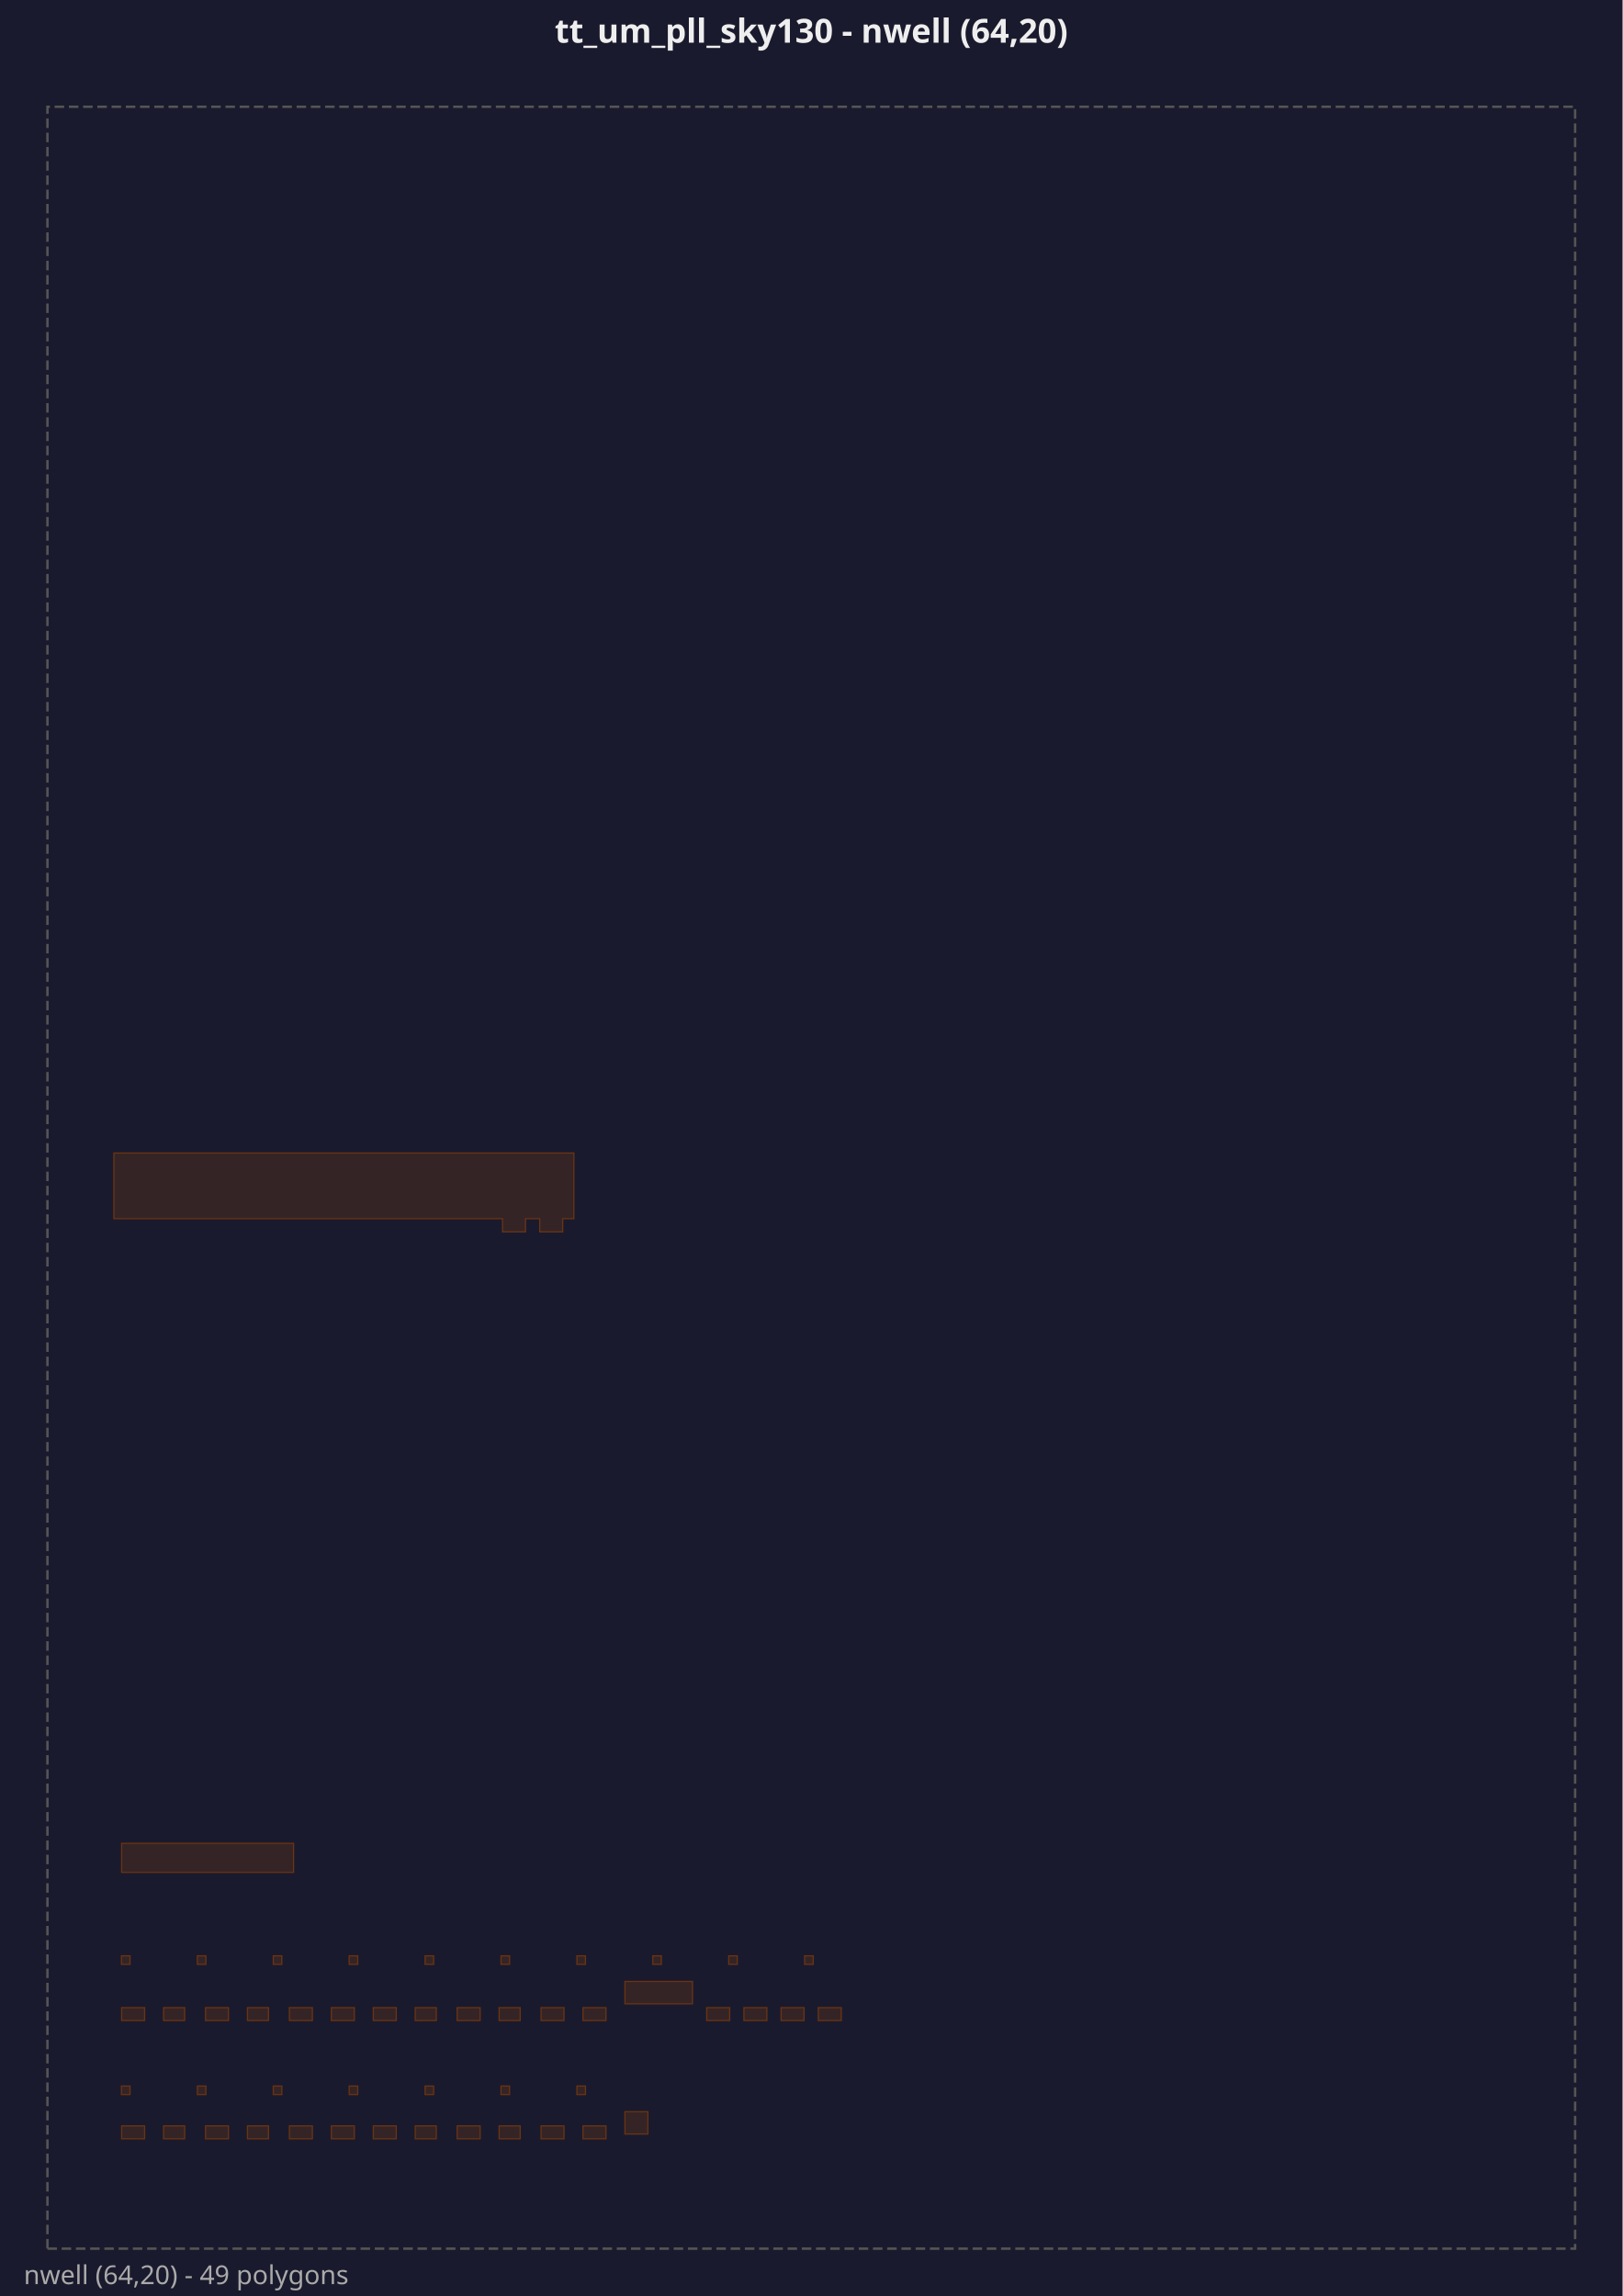
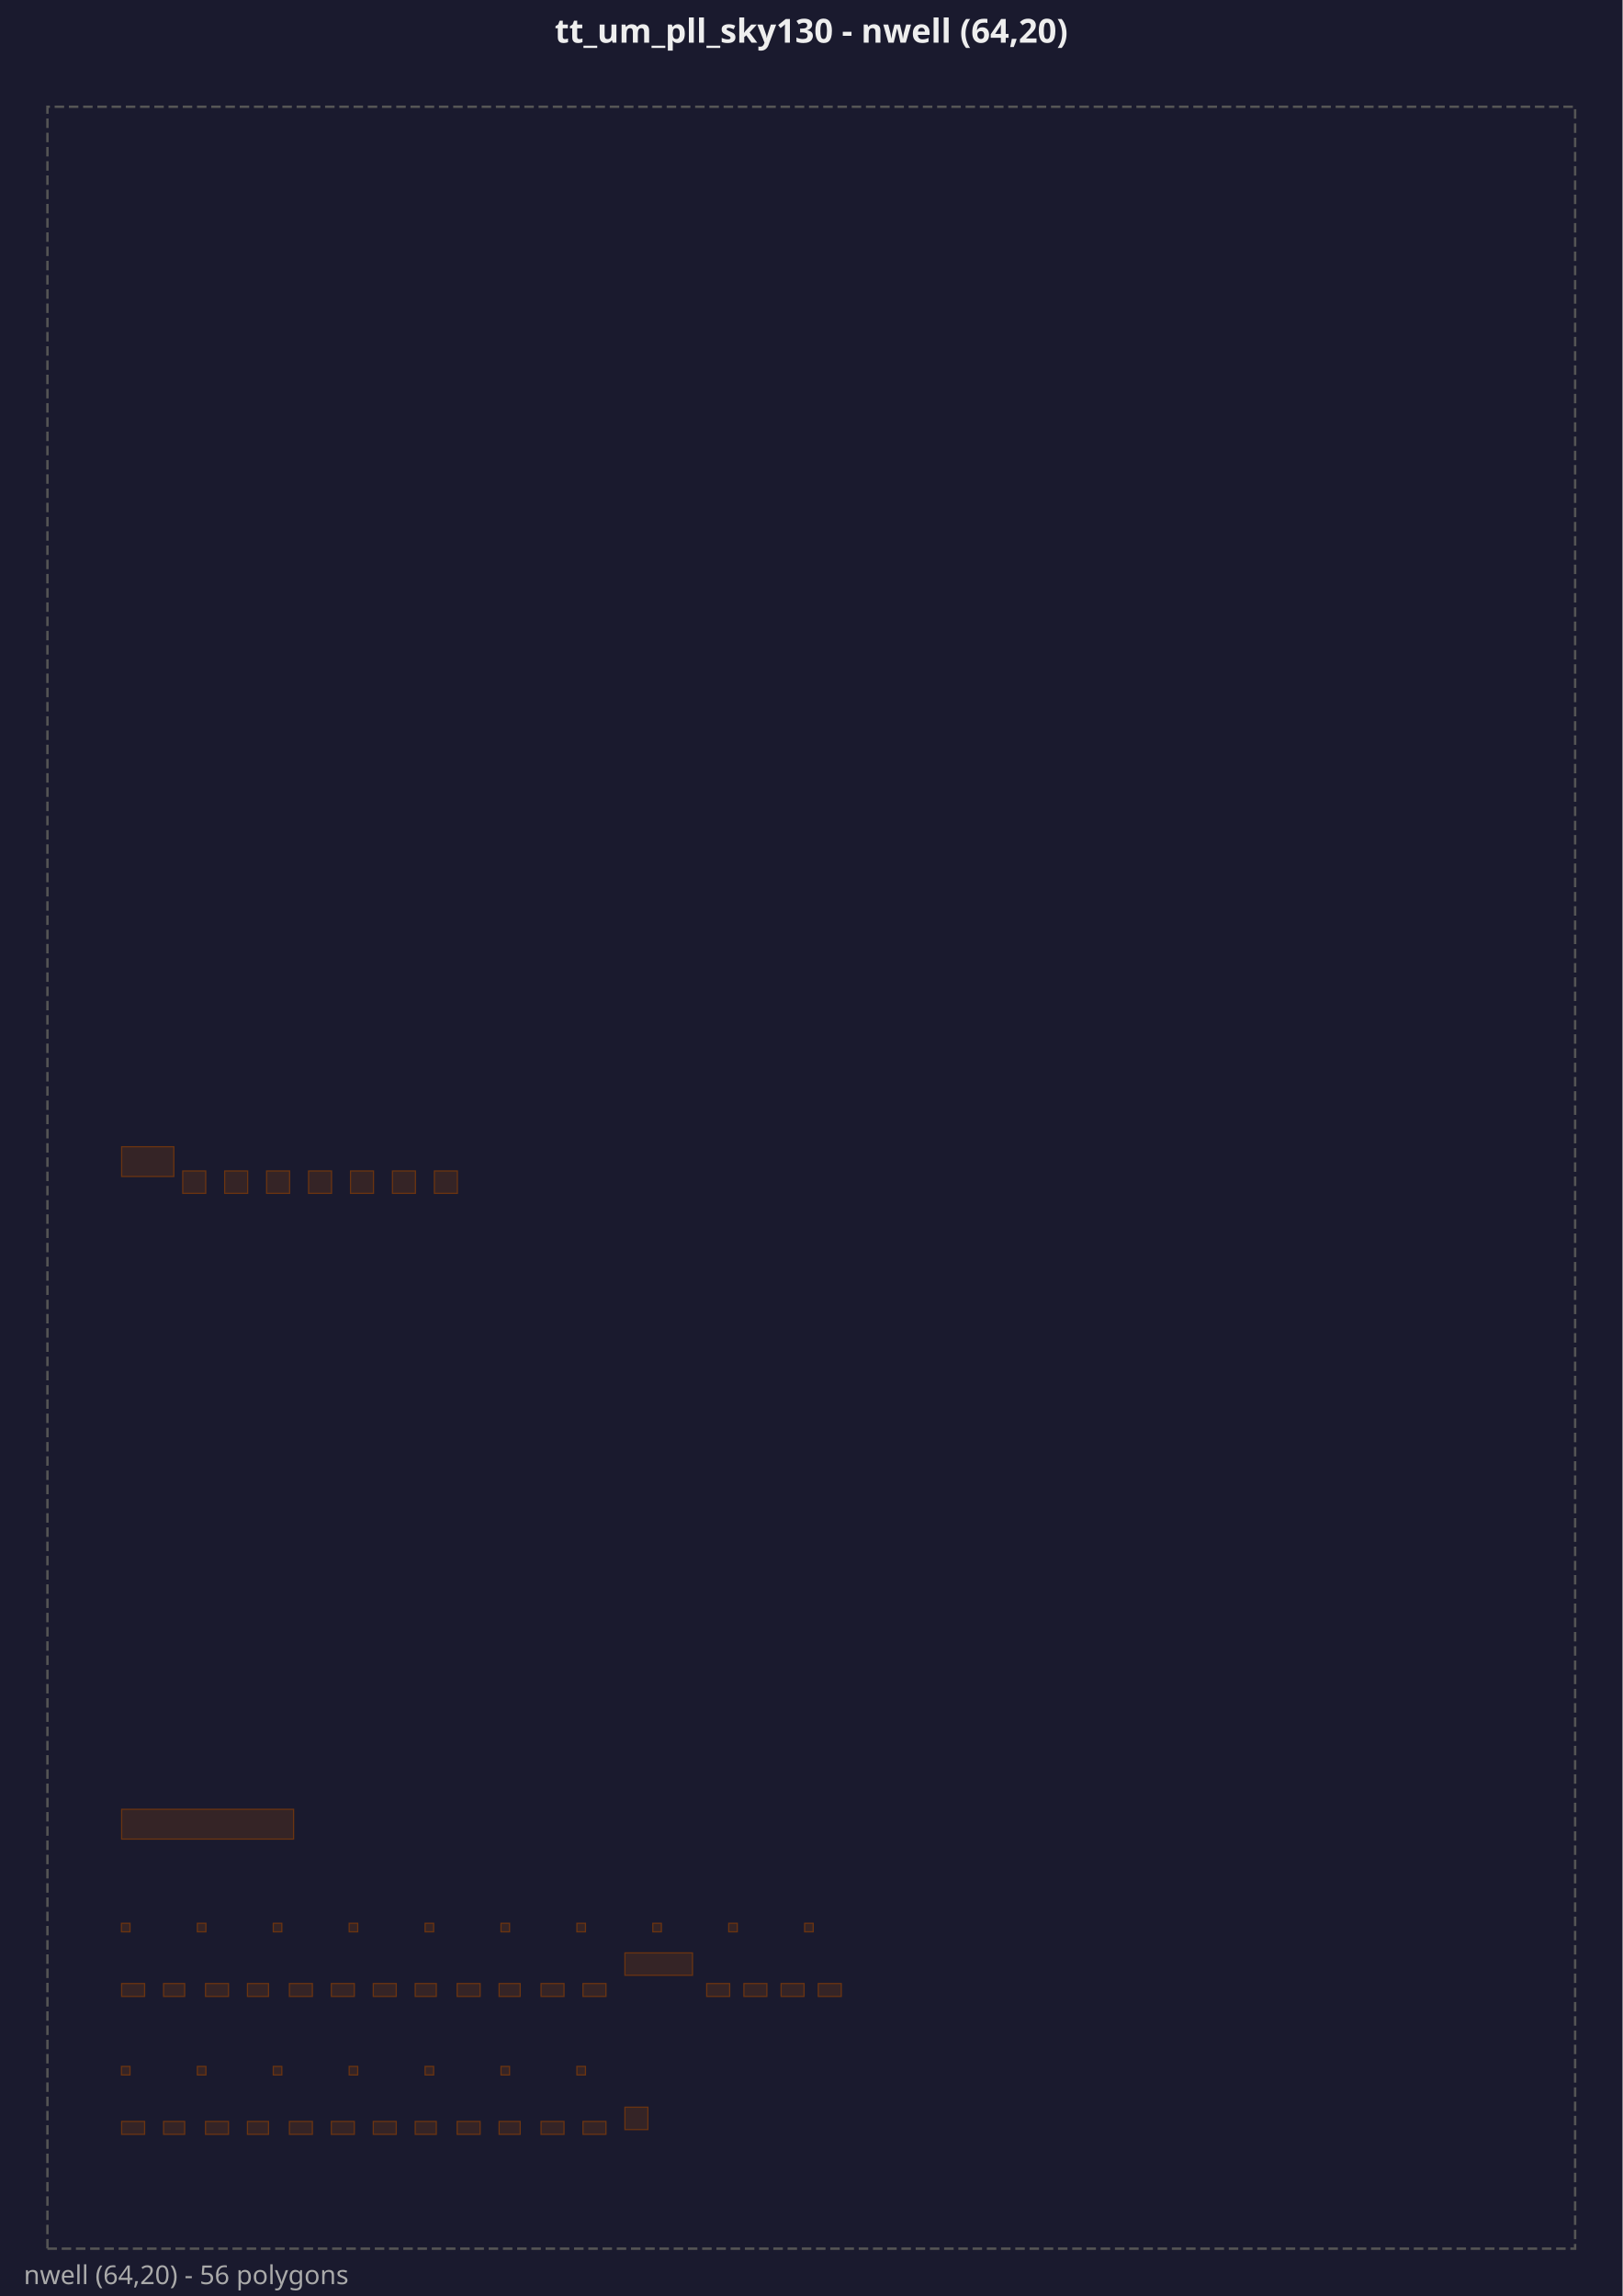
<svg xmlns="http://www.w3.org/2000/svg" width="684.0" height="968.0" viewBox="0 0 684.0 968.0">
  <rect width="100%" height="100%" fill="#1a1a2e" />
  <text x="342.0" y="18" font-family="sans-serif" font-size="14" fill="#eee" text-anchor="middle" font-weight="bold">tt_um_pll_sky130 - nwell (64,20)</text>
  <g transform="translate(0, 25)">
    <path d="M 20.00,923.04 L 664.00,923.04 L 664.00,20.00 L 20.00,20.00 Z" fill="none" stroke="#555555" stroke-width="1" stroke-dasharray="4,2" />
-     <path d="M 237.20,488.80 L 241.92,488.80 L 241.92,461.12 L 48.00,461.12 L 48.00,488.80 L 211.84,488.80 L 211.84,494.36 L 221.52,494.36 L 221.52,488.80 L 227.52,488.80 L 227.52,494.36 L 237.20,494.36 Z M 123.76,752.16 L 51.28,752.16 L 51.28,764.40 L 123.76,764.40 Z M 86.80,799.58 L 83.20,799.58 L 83.20,803.18 L 86.80,803.18 Z M 214.80,799.58 L 211.20,799.58 L 211.20,803.18 L 214.80,803.18 Z M 246.80,799.58 L 243.20,799.58 L 243.20,803.18 L 246.80,803.18 Z M 278.80,799.58 L 275.20,799.58 L 275.20,803.18 L 278.80,803.18 Z M 310.80,799.58 L 307.20,799.58 L 307.20,803.18 L 310.80,803.18 Z M 342.80,799.58 L 339.20,799.58 L 339.20,803.18 L 342.80,803.18 Z M 182.80,799.58 L 179.20,799.58 L 179.20,803.18 L 182.80,803.18 Z M 150.80,799.58 L 147.20,799.58 L 147.20,803.18 L 150.80,803.18 Z M 118.80,799.58 L 115.20,799.58 L 115.20,803.18 L 118.80,803.18 Z M 54.80,799.58 L 51.20,799.58 L 51.20,803.18 L 54.80,803.18 Z M 263.44,819.82 L 291.92,819.82 L 291.92,810.38 L 263.44,810.38 Z M 344.96,826.86 L 354.64,826.86 L 354.64,821.42 L 344.96,821.42 Z M 104.32,826.86 L 113.20,826.86 L 113.20,821.42 L 104.32,821.42 Z M 68.96,826.86 L 77.84,826.86 L 77.84,821.42 L 68.96,821.42 Z M 338.96,821.42 L 329.28,821.42 L 329.28,826.86 L 338.96,826.86 Z M 323.28,821.42 L 313.60,821.42 L 313.60,826.86 L 323.28,826.86 Z M 307.60,821.42 L 297.92,821.42 L 297.92,826.86 L 307.60,826.86 Z M 255.44,821.42 L 245.76,821.42 L 245.76,826.86 L 255.44,826.86 Z M 237.76,821.42 L 228.08,821.42 L 228.08,826.86 L 237.76,826.86 Z M 219.28,821.42 L 210.40,821.42 L 210.40,826.86 L 219.28,826.86 Z M 202.40,821.42 L 192.72,821.42 L 192.72,826.86 L 202.40,826.86 Z M 167.04,821.42 L 157.36,821.42 L 157.36,826.86 L 167.04,826.86 Z M 51.28,826.86 L 60.96,826.86 L 60.96,821.42 L 51.28,821.42 Z M 86.64,826.86 L 96.32,826.86 L 96.32,821.42 L 86.64,821.42 Z M 122.00,826.86 L 131.68,826.86 L 131.68,821.42 L 122.00,821.42 Z M 139.68,826.86 L 149.36,826.86 L 149.36,821.42 L 139.68,821.42 Z M 175.04,826.86 L 183.92,826.86 L 183.92,821.42 L 175.04,821.42 Z M 54.80,854.48 L 51.20,854.48 L 51.20,858.08 L 54.80,858.08 Z M 86.80,854.48 L 83.20,854.48 L 83.20,858.08 L 86.80,858.08 Z M 118.80,854.48 L 115.20,854.48 L 115.20,858.08 L 118.80,858.08 Z M 150.80,854.48 L 147.20,854.48 L 147.20,858.08 L 150.80,858.08 Z M 182.80,854.48 L 179.20,854.48 L 179.20,858.08 L 182.80,858.08 Z M 214.80,854.48 L 211.20,854.48 L 211.20,858.08 L 214.80,858.08 Z M 246.80,854.48 L 243.20,854.48 L 243.20,858.08 L 246.80,858.08 Z M 273.12,865.28 L 263.44,865.28 L 263.44,874.72 L 273.12,874.72 Z M 86.64,876.72 L 96.32,876.72 L 96.32,871.28 L 86.64,871.28 Z M 255.44,871.28 L 245.76,871.28 L 245.76,876.72 L 255.44,876.72 Z M 237.76,871.28 L 228.08,871.28 L 228.08,876.72 L 237.76,876.72 Z M 219.28,871.28 L 210.40,871.28 L 210.40,876.72 L 219.28,876.72 Z M 68.96,876.72 L 77.84,876.72 L 77.84,871.28 L 68.96,871.28 Z M 104.32,876.72 L 113.20,876.72 L 113.20,871.28 L 104.32,871.28 Z M 51.28,876.72 L 60.96,876.72 L 60.96,871.28 L 51.28,871.28 Z M 202.40,871.28 L 192.72,871.28 L 192.72,876.72 L 202.40,876.72 Z M 122.00,876.72 L 131.68,876.72 L 131.68,871.28 L 122.00,871.28 Z M 139.68,876.72 L 149.36,876.72 L 149.36,871.28 L 139.68,871.28 Z M 175.04,876.72 L 183.92,876.72 L 183.92,871.28 L 175.04,871.28 Z M 157.36,876.72 L 167.04,876.72 L 167.04,871.28 L 157.36,871.28 Z" fill="#8B4513" fill-opacity="0.25" stroke="#6b3410" stroke-width="0.5" />
-     <text x="10" y="938" font-family="sans-serif" font-size="11" fill="#aaaaaa">nwell (64,20) - 49 polygons</text>
+     <path d="M 73.28,458.46 L 51.28,458.46 L 51.28,471.02 L 73.28,471.02 Z M 175.12,468.68 L 165.44,468.68 L 165.44,478.12 L 175.12,478.12 Z M 192.80,468.68 L 183.12,468.68 L 183.12,478.12 L 192.80,478.12 Z M 157.44,468.68 L 147.76,468.68 L 147.76,478.12 L 157.44,478.12 Z M 139.76,468.68 L 130.08,468.68 L 130.08,478.12 L 139.76,478.12 Z M 122.08,468.68 L 112.40,468.68 L 112.40,478.12 L 122.08,478.12 Z M 104.40,468.68 L 94.72,468.68 L 94.72,478.12 L 104.40,478.12 Z M 86.72,468.68 L 77.04,468.68 L 77.04,478.12 L 86.72,478.12 Z M 123.76,737.80 L 51.28,737.80 L 51.28,750.36 L 123.76,750.36 Z M 342.80,785.86 L 339.20,785.86 L 339.20,789.46 L 342.80,789.46 Z M 310.80,785.86 L 307.20,785.86 L 307.20,789.46 L 310.80,789.46 Z M 278.80,785.86 L 275.20,785.86 L 275.20,789.46 L 278.80,789.46 Z M 246.80,785.86 L 243.20,785.86 L 243.20,789.46 L 246.80,789.46 Z M 214.80,785.86 L 211.20,785.86 L 211.20,789.46 L 214.80,789.46 Z M 182.80,785.86 L 179.20,785.86 L 179.20,789.46 L 182.80,789.46 Z M 150.80,785.86 L 147.20,785.86 L 147.20,789.46 L 150.80,789.46 Z M 118.80,785.86 L 115.20,785.86 L 115.20,789.46 L 118.80,789.46 Z M 86.80,785.86 L 83.20,785.86 L 83.20,789.46 L 86.80,789.46 Z M 54.80,785.86 L 51.20,785.86 L 51.20,789.46 L 54.80,789.46 Z M 263.44,807.78 L 291.92,807.78 L 291.92,798.34 L 263.44,798.34 Z M 344.96,816.70 L 354.64,816.70 L 354.64,811.26 L 344.96,811.26 Z M 104.32,816.70 L 113.20,816.70 L 113.20,811.26 L 104.32,811.26 Z M 68.96,816.70 L 77.84,816.70 L 77.84,811.26 L 68.96,811.26 Z M 338.96,811.26 L 329.28,811.26 L 329.28,816.70 L 338.96,816.70 Z M 323.28,811.26 L 313.60,811.26 L 313.60,816.70 L 323.28,816.70 Z M 307.60,811.26 L 297.92,811.26 L 297.92,816.70 L 307.60,816.70 Z M 255.44,811.26 L 245.76,811.26 L 245.76,816.70 L 255.44,816.70 Z M 237.76,811.26 L 228.08,811.26 L 228.08,816.70 L 237.76,816.70 Z M 219.28,811.26 L 210.40,811.26 L 210.40,816.70 L 219.28,816.70 Z M 202.40,811.26 L 192.72,811.26 L 192.72,816.70 L 202.40,816.70 Z M 167.04,811.26 L 157.36,811.26 L 157.36,816.70 L 167.04,816.70 Z M 51.28,816.70 L 60.96,816.70 L 60.96,811.26 L 51.28,811.26 Z M 86.64,816.70 L 96.32,816.70 L 96.32,811.26 L 86.64,811.26 Z M 122.00,816.70 L 131.68,816.70 L 131.68,811.26 L 122.00,811.26 Z M 139.68,816.70 L 149.36,816.70 L 149.36,811.26 L 139.68,811.26 Z M 175.04,816.70 L 183.92,816.70 L 183.92,811.26 L 175.04,811.26 Z M 54.80,846.20 L 51.20,846.20 L 51.20,849.80 L 54.80,849.80 Z M 86.80,846.20 L 83.20,846.20 L 83.20,849.80 L 86.80,849.80 Z M 118.80,846.20 L 115.20,846.20 L 115.20,849.80 L 118.80,849.80 Z M 150.80,846.20 L 147.20,846.20 L 147.20,849.80 L 150.80,849.80 Z M 182.80,846.20 L 179.20,846.20 L 179.20,849.80 L 182.80,849.80 Z M 214.80,846.20 L 211.20,846.20 L 211.20,849.80 L 214.80,849.80 Z M 246.80,846.20 L 243.20,846.20 L 243.20,849.80 L 246.80,849.80 Z M 273.12,863.40 L 263.44,863.40 L 263.44,872.84 L 273.12,872.84 Z M 86.64,874.84 L 96.32,874.84 L 96.32,869.40 L 86.64,869.40 Z M 255.44,869.40 L 245.76,869.40 L 245.76,874.84 L 255.44,874.84 Z M 237.76,869.40 L 228.08,869.40 L 228.08,874.84 L 237.76,874.84 Z M 219.28,869.40 L 210.40,869.40 L 210.40,874.84 L 219.28,874.84 Z M 68.96,874.84 L 77.84,874.84 L 77.84,869.40 L 68.96,869.40 Z M 104.32,874.84 L 113.20,874.84 L 113.20,869.40 L 104.32,869.40 Z M 51.28,874.84 L 60.96,874.84 L 60.96,869.40 L 51.28,869.40 Z M 202.40,869.40 L 192.72,869.40 L 192.72,874.84 L 202.40,874.84 Z M 122.00,874.84 L 131.68,874.84 L 131.68,869.40 L 122.00,869.40 Z M 139.68,874.84 L 149.36,874.84 L 149.36,869.40 L 139.68,869.40 Z M 175.04,874.84 L 183.92,874.84 L 183.92,869.40 L 175.04,869.40 Z M 157.36,874.84 L 167.04,874.84 L 167.04,869.40 L 157.36,869.40 Z" fill="#8B4513" fill-opacity="0.25" stroke="#6b3410" stroke-width="0.5" />
+     <text x="10" y="938" font-family="sans-serif" font-size="11" fill="#aaaaaa">nwell (64,20) - 56 polygons</text>
  </g>
</svg>
